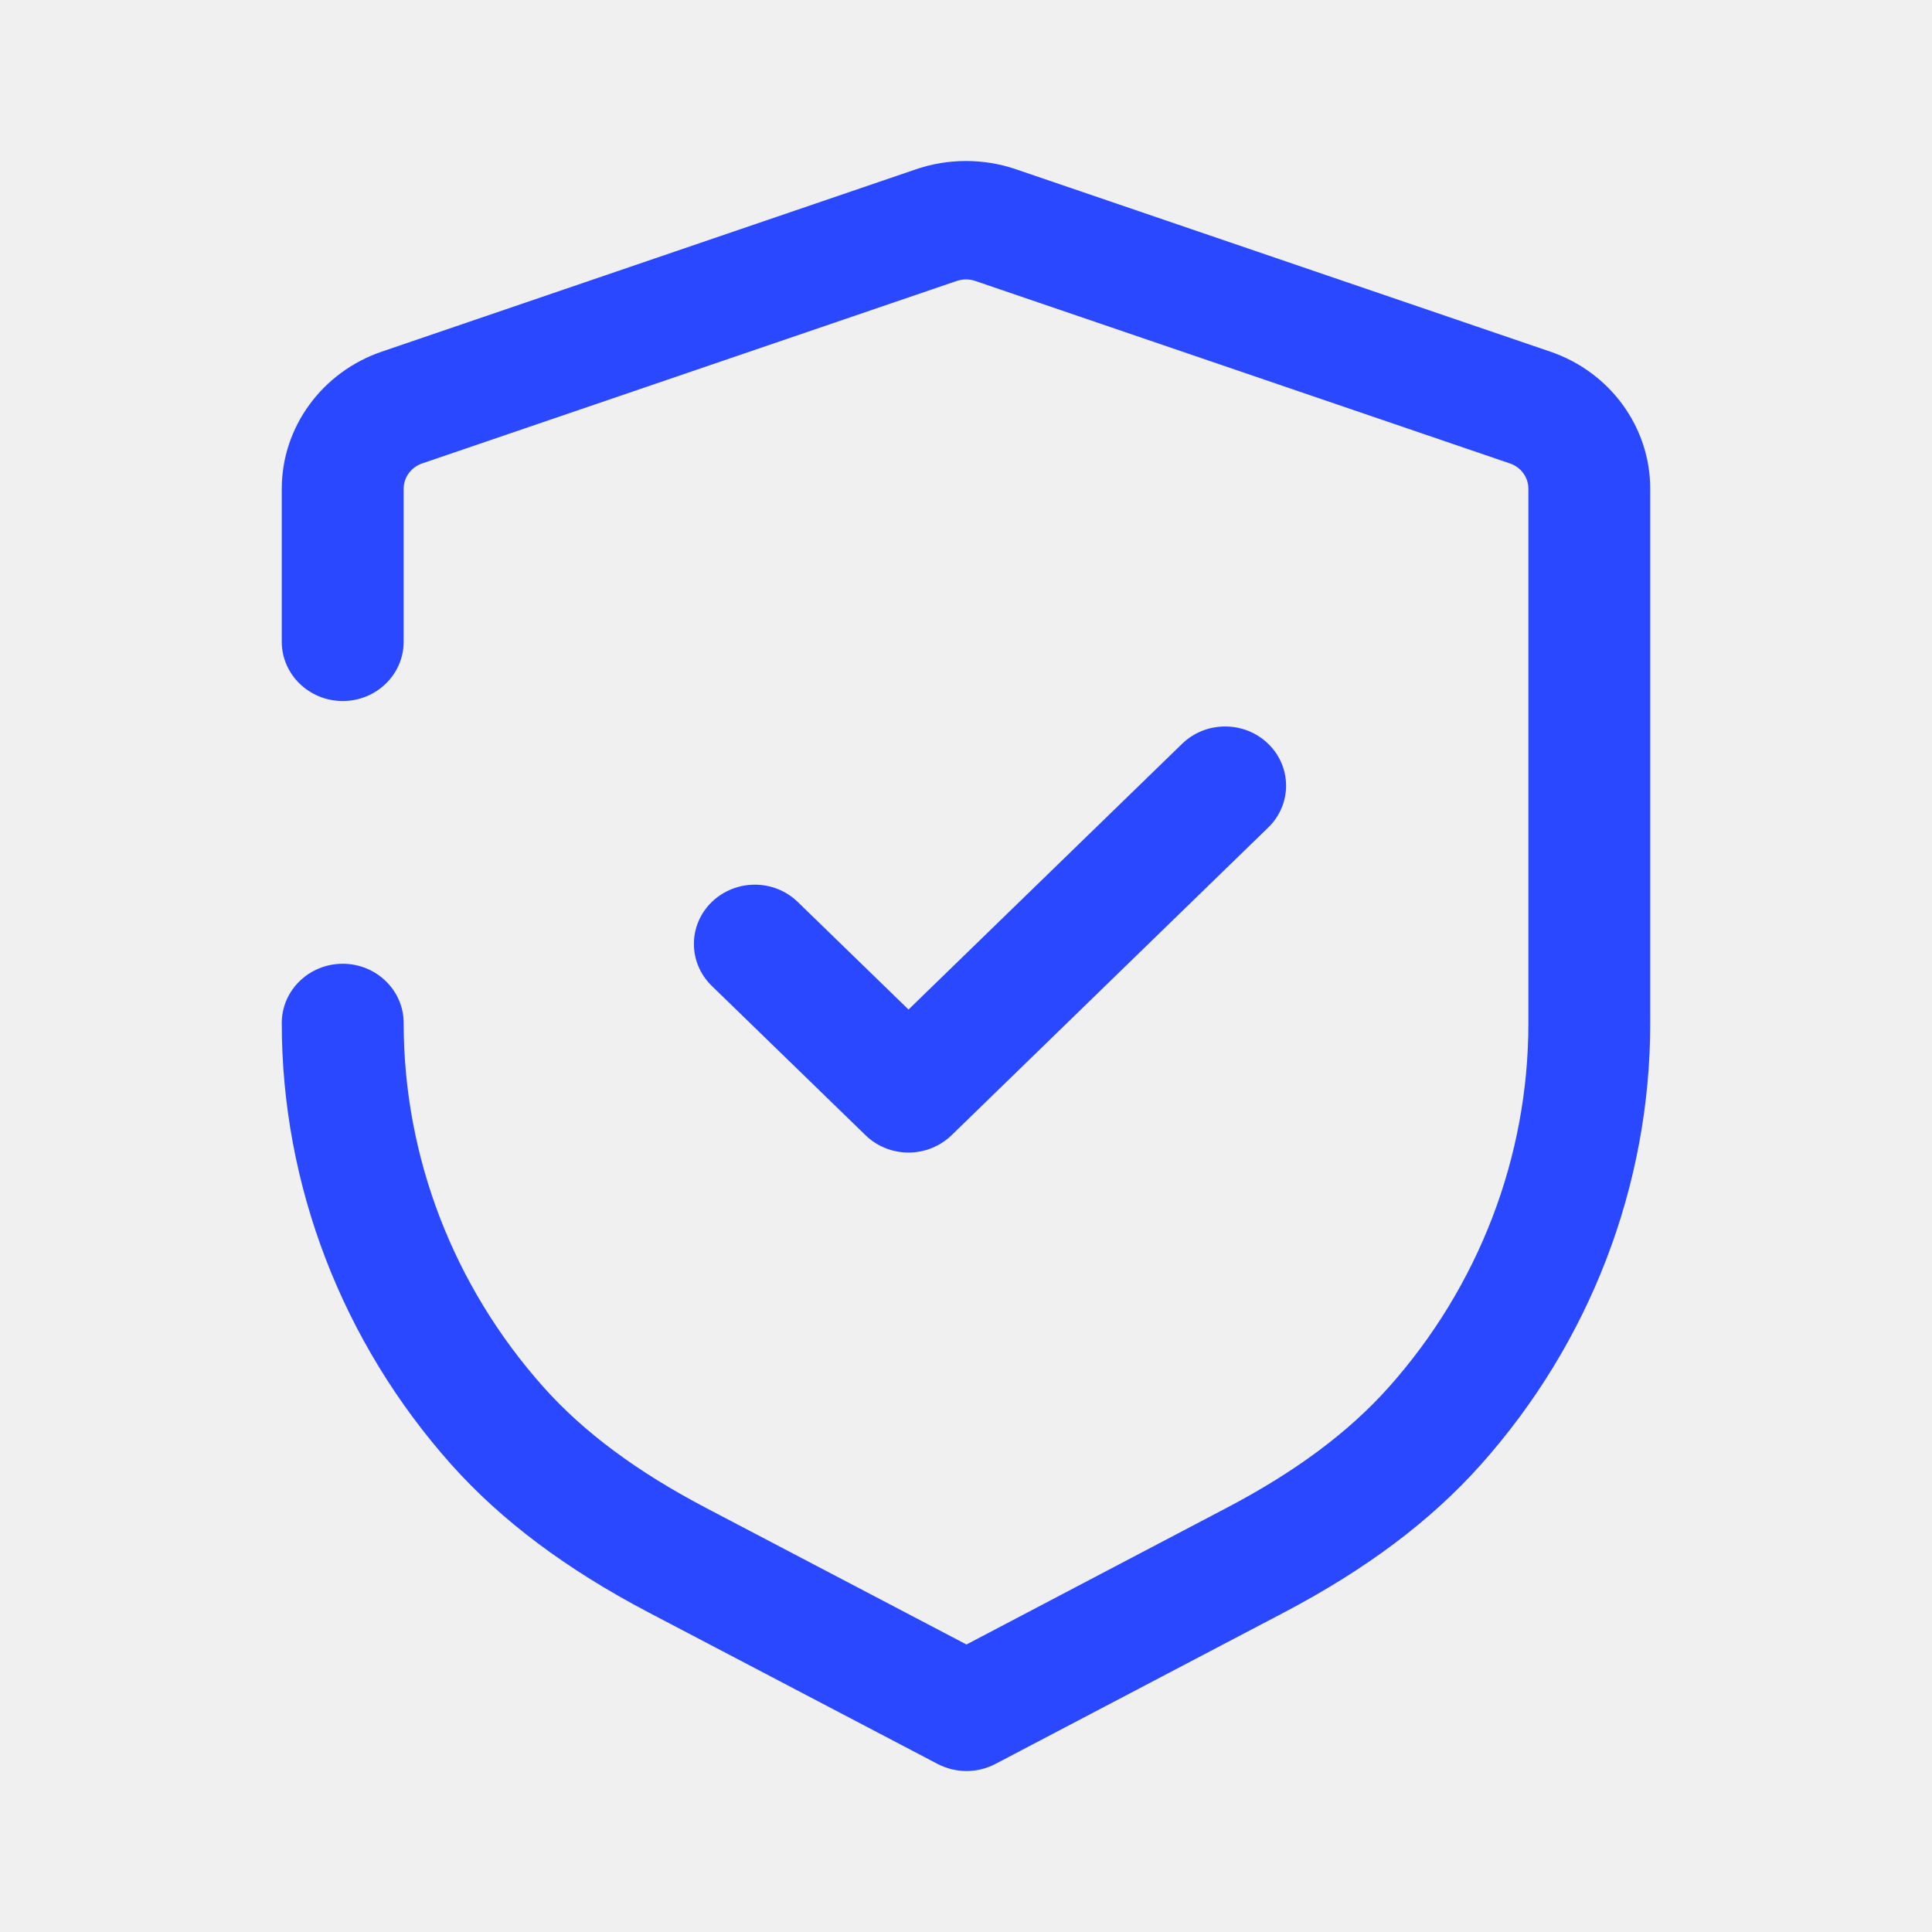
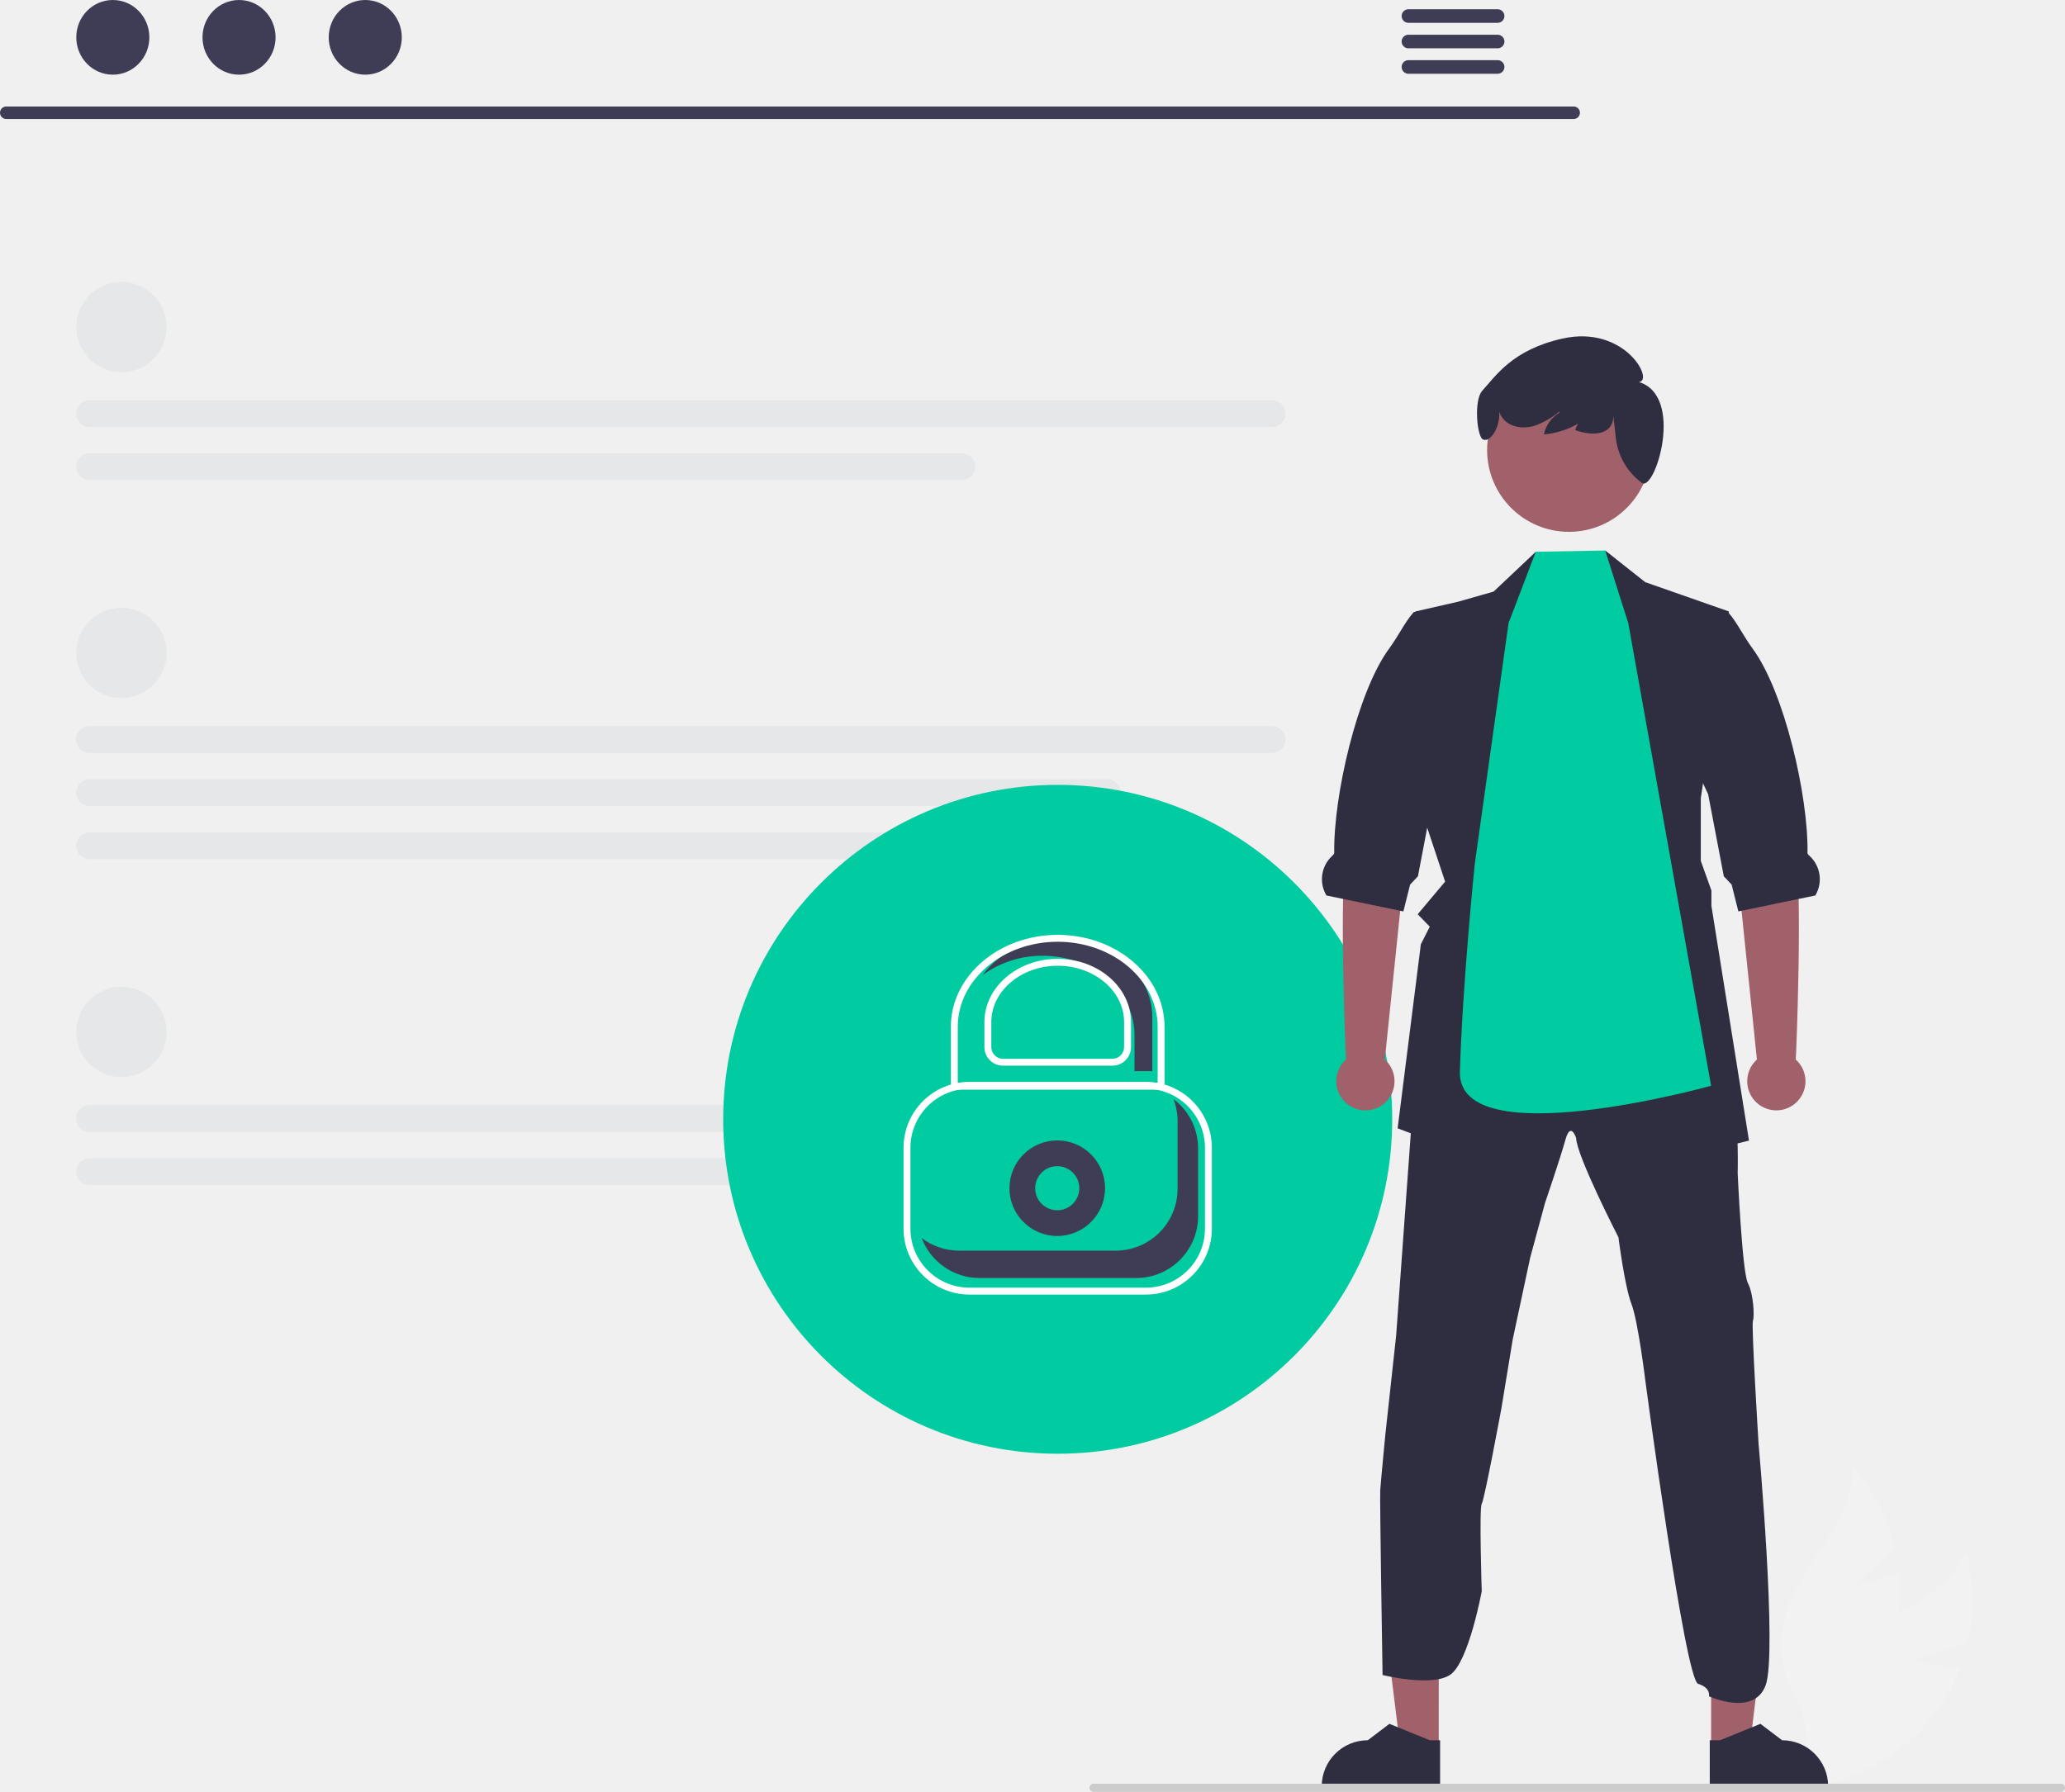
- <svg xmlns="http://www.w3.org/2000/svg" width="32" height="32" viewBox="0 0 32 32" fill="none">
-   <path fill-rule="evenodd" clip-rule="evenodd" d="M16.82 2.801L25.677 5.824C26.668 6.162 27.333 7.074 27.333 8.096V16.95C27.333 19.634 26.336 22.233 24.526 24.261C23.697 25.19 22.634 25.988 21.276 26.703L16.488 29.216C16.339 29.294 16.174 29.334 16.008 29.334C15.844 29.334 15.679 29.294 15.529 29.216L10.733 26.702C9.372 25.986 8.307 25.187 7.479 24.262C5.667 22.231 4.667 19.631 4.667 16.945C4.667 16.403 5.119 15.963 5.677 15.963C6.234 15.963 6.686 16.403 6.686 16.945C6.686 19.161 7.51 21.302 9.004 22.977C9.669 23.722 10.549 24.375 11.692 24.975L16.008 27.238L20.315 24.976C21.455 24.378 22.335 23.724 23.002 22.977C24.493 21.303 25.315 19.165 25.315 16.95V8.096C25.315 7.906 25.192 7.738 25.009 7.676L16.152 4.653C16.055 4.62 15.947 4.62 15.848 4.653L6.992 7.676C6.81 7.738 6.686 7.906 6.686 8.096V10.629C6.686 11.171 6.234 11.611 5.677 11.611C5.119 11.611 4.667 11.171 4.667 10.629V8.096C4.667 7.074 5.334 6.162 6.324 5.824L15.18 2.801C15.709 2.622 16.292 2.622 16.82 2.801ZM15.048 19.09C14.779 19.09 14.524 18.986 14.335 18.802L11.788 16.328C11.395 15.944 11.395 15.325 11.788 14.941C12.184 14.557 12.822 14.557 13.215 14.941L15.048 16.721L19.579 12.32C19.973 11.937 20.612 11.937 21.006 12.32C21.4 12.703 21.4 13.324 21.006 13.706L15.762 18.802C15.572 18.986 15.316 19.09 15.048 19.09Z" fill="#2948FF" />
+ <svg xmlns="http://www.w3.org/2000/svg" width="598.383" height="519.366" viewBox="0 0 598.383 519.366" role="img" artist="Katerina Limpitsouni" source="https://undraw.co/">
+   <path d="M854.374,671.404l16.119-5.113a54.561,54.561,0,0,0-.388-26.249c-6.476,14.399-25.475,17.926-36.3,29.419a32.819,32.819,0,0,0-8.395,27.179l-3.391,11.504a54.994,54.994,0,0,0,40.024-22.767,53.121,53.121,0,0,0,6.224-11.783C861.392,672.906,854.374,671.404,854.374,671.404Z" transform="translate(-300.3448 -190.0594)" fill="#f2f2f2" />
+   <path d="M837.15,650.132l12.147-11.765A54.561,54.561,0,0,0,837.242,615.046c.625,15.775-14.806,27.406-19.369,42.52a32.819,32.819,0,0,0,4.607,28.071l2.095,11.809A54.994,54.994,0,0,0,850.245,659.218a53.121,53.121,0,0,0,.316-13.323C844.101,648.345,837.15,650.132,837.15,650.132Z" transform="translate(-300.3448 -190.0594)" fill="#f2f2f2" />
+   <path d="M756.405,224.544H302.112a1.807,1.807,0,0,1,0-3.613H756.405a1.807,1.807,0,0,1,0,3.613Z" transform="translate(-300.3448 -190.0594)" fill="#3f3d56" />
+   <ellipse cx="32.692" cy="10.823" rx="10.588" ry="10.823" fill="#3f3d56" />
+   <ellipse cx="69.267" cy="10.823" rx="10.588" ry="10.823" fill="#3f3d56" />
+   <ellipse cx="105.842" cy="10.823" rx="10.588" ry="10.823" fill="#3f3d56" />
+   <path d="M734.384,192.742h-25.981a1.968,1.968,0,0,0,0,3.934h25.981a1.968,1.968,0,0,0,0-3.934Z" transform="translate(-300.3448 -190.0594)" fill="#3f3d56" />
+   <path d="M734.384,200.126h-25.981a1.968,1.968,0,0,0,0,3.934h25.981a1.968,1.968,0,0,0,0-3.934Z" transform="translate(-300.3448 -190.0594)" fill="#3f3d56" />
+   <path d="M734.384,207.501h-25.981a1.968,1.968,0,0,0,0,3.934h25.981a1.968,1.968,0,0,0,0-3.934Z" transform="translate(-300.3448 -190.0594)" fill="#3f3d56" />
+   <circle cx="35.193" cy="94.795" r="13.089" fill="#e6e7e8" />
+   <path d="M668.861,313.839H326.347a3.898,3.898,0,1,1,0-7.795h342.514a3.898,3.898,0,1,1,0,7.795Z" transform="translate(-300.3448 -190.0594)" fill="#e6e7e8" />
+   <path d="M579.03,329.241H326.347a3.898,3.898,0,0,1,0-7.796H579.03a3.898,3.898,0,1,1,0,7.796Z" transform="translate(-300.3448 -190.0594)" fill="#e6e7e8" />
+   <circle cx="35.193" cy="299.1" r="13.089" fill="#e6e7e8" />
+   <path d="M668.861,518.144H326.347a3.898,3.898,0,1,1,0-7.795h342.514a4.359,4.359,0,0,1,4.114,4.198A3.849,3.849,0,0,1,668.861,518.144Z" transform="translate(-300.3448 -190.0594)" fill="#e6e7e8" />
+   <path d="M579.03,533.546H326.347a3.898,3.898,0,0,1,0-7.796H579.03a3.898,3.898,0,1,1,0,7.796Z" transform="translate(-300.3448 -190.0594)" fill="#e6e7e8" />
+   <circle cx="35.193" cy="189.247" r="13.089" fill="#e6e7e8" />
+   <path d="M668.861,408.29H326.347a3.898,3.898,0,1,1,0-7.795h342.514a3.898,3.898,0,1,1,0,7.795Z" transform="translate(-300.3448 -190.0594)" fill="#e6e7e8" />
+   <path d="M621.163,423.692H326.347a3.898,3.898,0,0,1,0-7.796H621.163a3.898,3.898,0,0,1,0,7.796Z" transform="translate(-300.3448 -190.0594)" fill="#e6e7e8" />
+   <path d="M601.153,439.094H326.347a3.898,3.898,0,0,1,0-7.796H601.153a3.898,3.898,0,1,1,0,7.796Z" transform="translate(-300.3448 -190.0594)" fill="#e6e7e8" />
+   <circle cx="306.495" cy="324.421" r="96.934" fill="#00CBA1" />
+   <circle cx="306.361" cy="344.393" r="13.848" fill="#3f3d56" />
+   <circle cx="306.361" cy="344.393" r="6.391" fill="#00CBA1" />
+   <path d="M632.412,565.278h-51.144a19.123,19.123,0,0,1-19.102-19.101V522.728a19.123,19.123,0,0,1,19.102-19.102h51.144a19.123,19.123,0,0,1,19.101,19.102v23.449A19.122,19.122,0,0,1,632.412,565.278Zm-51.144-59.651a17.121,17.121,0,0,0-17.102,17.102v23.449A17.12,17.12,0,0,0,581.268,563.278h51.144a17.12,17.12,0,0,0,17.101-17.101V522.728a17.121,17.121,0,0,0-17.101-17.102Z" transform="translate(-300.3448 -190.0594)" fill="#fff" />
+   <path d="M578.238,552.549h45.395a17.943,17.943,0,0,0,17.943-17.943V514.983a17.863,17.863,0,0,0-1.184-6.365,17.895,17.895,0,0,1,7.131,14.295v19.624a17.943,17.943,0,0,1-17.943,17.943H584.186a17.933,17.933,0,0,1-16.759-11.577A17.84,17.84,0,0,0,578.238,552.549Z" transform="translate(-300.3448 -190.0594)" fill="#3f3d56" />
+   <polygon points="416.909 506.542 405.755 506.541 400.448 463.514 416.912 463.515 416.909 506.542" fill="#a0616a" />
+   <path d="M717.647,708.238l-34.303-.001v-.434a13.352,13.352,0,0,1,13.352-13.351h.001l6.266-4.754,11.691,4.754,2.994 0Z" transform="translate(-300.3448 -190.0594)" fill="#2f2e41" />
+   <polygon points="495.838 506.542 506.993 506.541 512.3 463.514 495.836 463.515 495.838 506.542" fill="#a0616a" />
+   <path d="M795.79,708.238l34.303-.001v-.434a13.352,13.352,0,0,0-13.352-13.351h-.001l-6.266-4.754L798.784,694.452l-2.994 0Z" transform="translate(-300.3448 -190.0594)" fill="#2f2e41" />
+   <path d="M700.302,621.955c.165-2.455,1.475-16.033,1.475-16.033l3.138-28.795,5.53-76.328.361-4.997,28.967-5.561,19.798-9.491,23.531,7.522,18.323,6.871s.031,2.941.173,6.495c.188,4.651.518,10.354,1.302,11.836,1.31,2.62.98,16.684.98,16.684s1.302,28.614,2.941,31.752,1.969,9.671,1.475,10.981,1.639,35.674,1.639,35.674,5.476,60.811,2.04,69.98-16.418,3.163-16.418,3.163.627-2.447-3.138-3.6-15.233-87.38-15.233-87.38-2.133-17.68-4.094-22.747-3.765-19.304-3.765-19.304-12.111-23.563-12.268-28.802c0,0-1.584-4.902-3.083.494s-5.914,18.323-5.914,18.323l-4.306,15.876L738.69,578.289l-3.279,19.97s-4.91,26.504-5.695,27.649,0,25.359,0,25.359-3.796,20.621-9.162,24.222-19.58.057-19.58.057S700.137,624.411,700.302,621.955Z" transform="translate(-300.3448 -190.0594)" fill="#2f2e41" />
+   <polygon points="412.315 236.13 418.755 255.528 410.809 264.987 414.308 268.588 411.727 273.678 404.997 327.032 441.894 341.025 454.319 325.447 464.116 341.025 506.81 330.593 495.922 262.556 495.922 258.108 492.848 249.519 492.848 231.337 500.966 177.215 476.736 168.728 465.151 159.559 461.402 172.454 445.44 169.615 445.024 159.927 432.811 171.466 422.527 174.399 410.213 177.215 408.644 181.137 411.781 180.353 411.272 231.377 412.315 236.13" fill="#2f2e41" />
+   <path d="M701.631,497.164l6.197-59.982,1.636-24.687L692.119,409.359s.687,17.652-1.585,27.611c-2.242,9.828-.297,58.877-.159,60.188a8.439,8.439,0,1,0,11.256.005Z" transform="translate(-300.3448 -190.0594)" fill="#a0616a" />
+   <path d="M684.713,449.611l4.824.996,16.55,3.428.918.188,1.953-7.765,2.267-2.416,4.314-22.606.227-1.177,6.518-13.931,4.51-41.87-16.77,3.012c-.086.086-.165.18-.243.275-2.408,2.73-4.126,6.526-6.934,10.346-9.138,12.432-16.15,42.639-15.875,59.189.008.267-.267.557-.596.855A9.18,9.18,0,0,0,684.713,449.611Z" transform="translate(-300.3448 -190.0594)" fill="#2f2e41" />
+   <path d="M809.453,497.164l-6.197-59.982-1.636-24.687,17.345-3.136s-.687,17.652,1.585,27.611c2.242,9.828.297,58.877.159,60.188a8.439,8.439,0,1,1-11.256.005Z" transform="translate(-300.3448 -190.0594)" fill="#a0616a" />
+   <path d="M826.372,449.611l-4.824.996-16.55,3.428-.918.188-1.953-7.765-2.267-2.416L795.545,421.436l-.227-1.177-6.518-13.931,1.49-41.87,10.77,3.012c.086.086.165.18.243.275,2.408,2.73,4.126,6.526,6.934,10.346,9.138,12.432,16.15,42.639,15.875,59.189-.008.267.267.557.596.855A9.18,9.18,0,0,1,826.372,449.611Z" transform="translate(-300.3448 -190.0594)" fill="#2f2e41" />
+   <path d="M737.489,370.654l7.88-20.667,20.127-.369,6.679,21.036,24.006,134.104s-73.544,20.481-72.798-4.138c.784-25.885,4.323-60.268,4.323-60.268Z" transform="translate(-300.3448 -190.0594)" fill="#00CBA1" />
+   <circle cx="454.637" cy="130.437" r="23.71" fill="#a0616a" />
+   <path d="M729.874,303.296c3.86-4.201,8.688-11.892,23.312-15.121,18.07-3.991,26.609,12.334,22.052,12.601,13.325,4.035,4.765,31.611.945,29.298A1.125,1.125,0,0,1,776.089,330,18.77,18.77,0,0,1,768.592,317.193l-.725-6.525c-.104,5.309-5.53,6.012-11.074,4.056a6.955,6.955,0,0,1,4.914-4.838,23.786,23.786,0,0,1-13.971,6.079,9.511,9.511,0,0,1,4.625-6.364l-.219-.215a22.85,22.85,0,0,1-7.33,4.15c-3.056.876-6.718.402-8.812-1.99a6.5,6.5,0,0,1-1.252-2.254c.453,4.205-2.368,9.004-4.558,8.18C728.367,317.118,727.304,306.093,729.874,303.296Z" transform="translate(-300.3448 -190.0594)" fill="#2f2e41" />
+   <path d="M898.727,708.235a1.186,1.186,0,0,1-1.19,1.19h-280.29a1.19,1.19,0,0,1,0-2.38h280.29A1.187,1.187,0,0,1,898.727,708.235Z" transform="translate(-300.3448 -190.0594)" fill="#ccc" />
+   <path d="M607.627,461.922c-9.481,0-17.815,4.292-22.533,10.735a29.121,29.121,0,0,1,17.373-5.574c14.682,0,26.626,10.284,26.626,22.925v10.508h5.16v-15.668C634.253,472.206,622.308,461.922,607.627,461.922Z" transform="translate(-300.3448 -190.0594)" fill="#3f3d56" />
+   <path d="M637.798,505.893h-61.918V487.675c0-14.698,13.888-26.656,30.959-26.656s30.959,11.958,30.959,26.656Zm-59.918-2h57.918V487.675c0-13.596-12.991-24.656-28.959-24.656s-28.959,11.061-28.959,24.656Z" transform="translate(-300.3448 -190.0594)" fill="#fff" />
+   <path d="M622.697,498.938H590.982a5.388,5.388,0,0,1-5.381-5.382v-7.25c0-10.108,9.528-18.332,21.239-18.332s21.239,8.224,21.239,18.332v7.25A5.388,5.388,0,0,1,622.697,498.938Zm-15.857-28.964c-10.608,0-19.239,7.326-19.239,16.332v7.25a3.385,3.385,0,0,0,3.381,3.382h31.715a3.385,3.385,0,0,0,3.381-3.382v-7.25C626.078,477.3,617.448,469.974,606.839,469.974Z" transform="translate(-300.3448 -190.0594)" fill="#fff" />
</svg>
